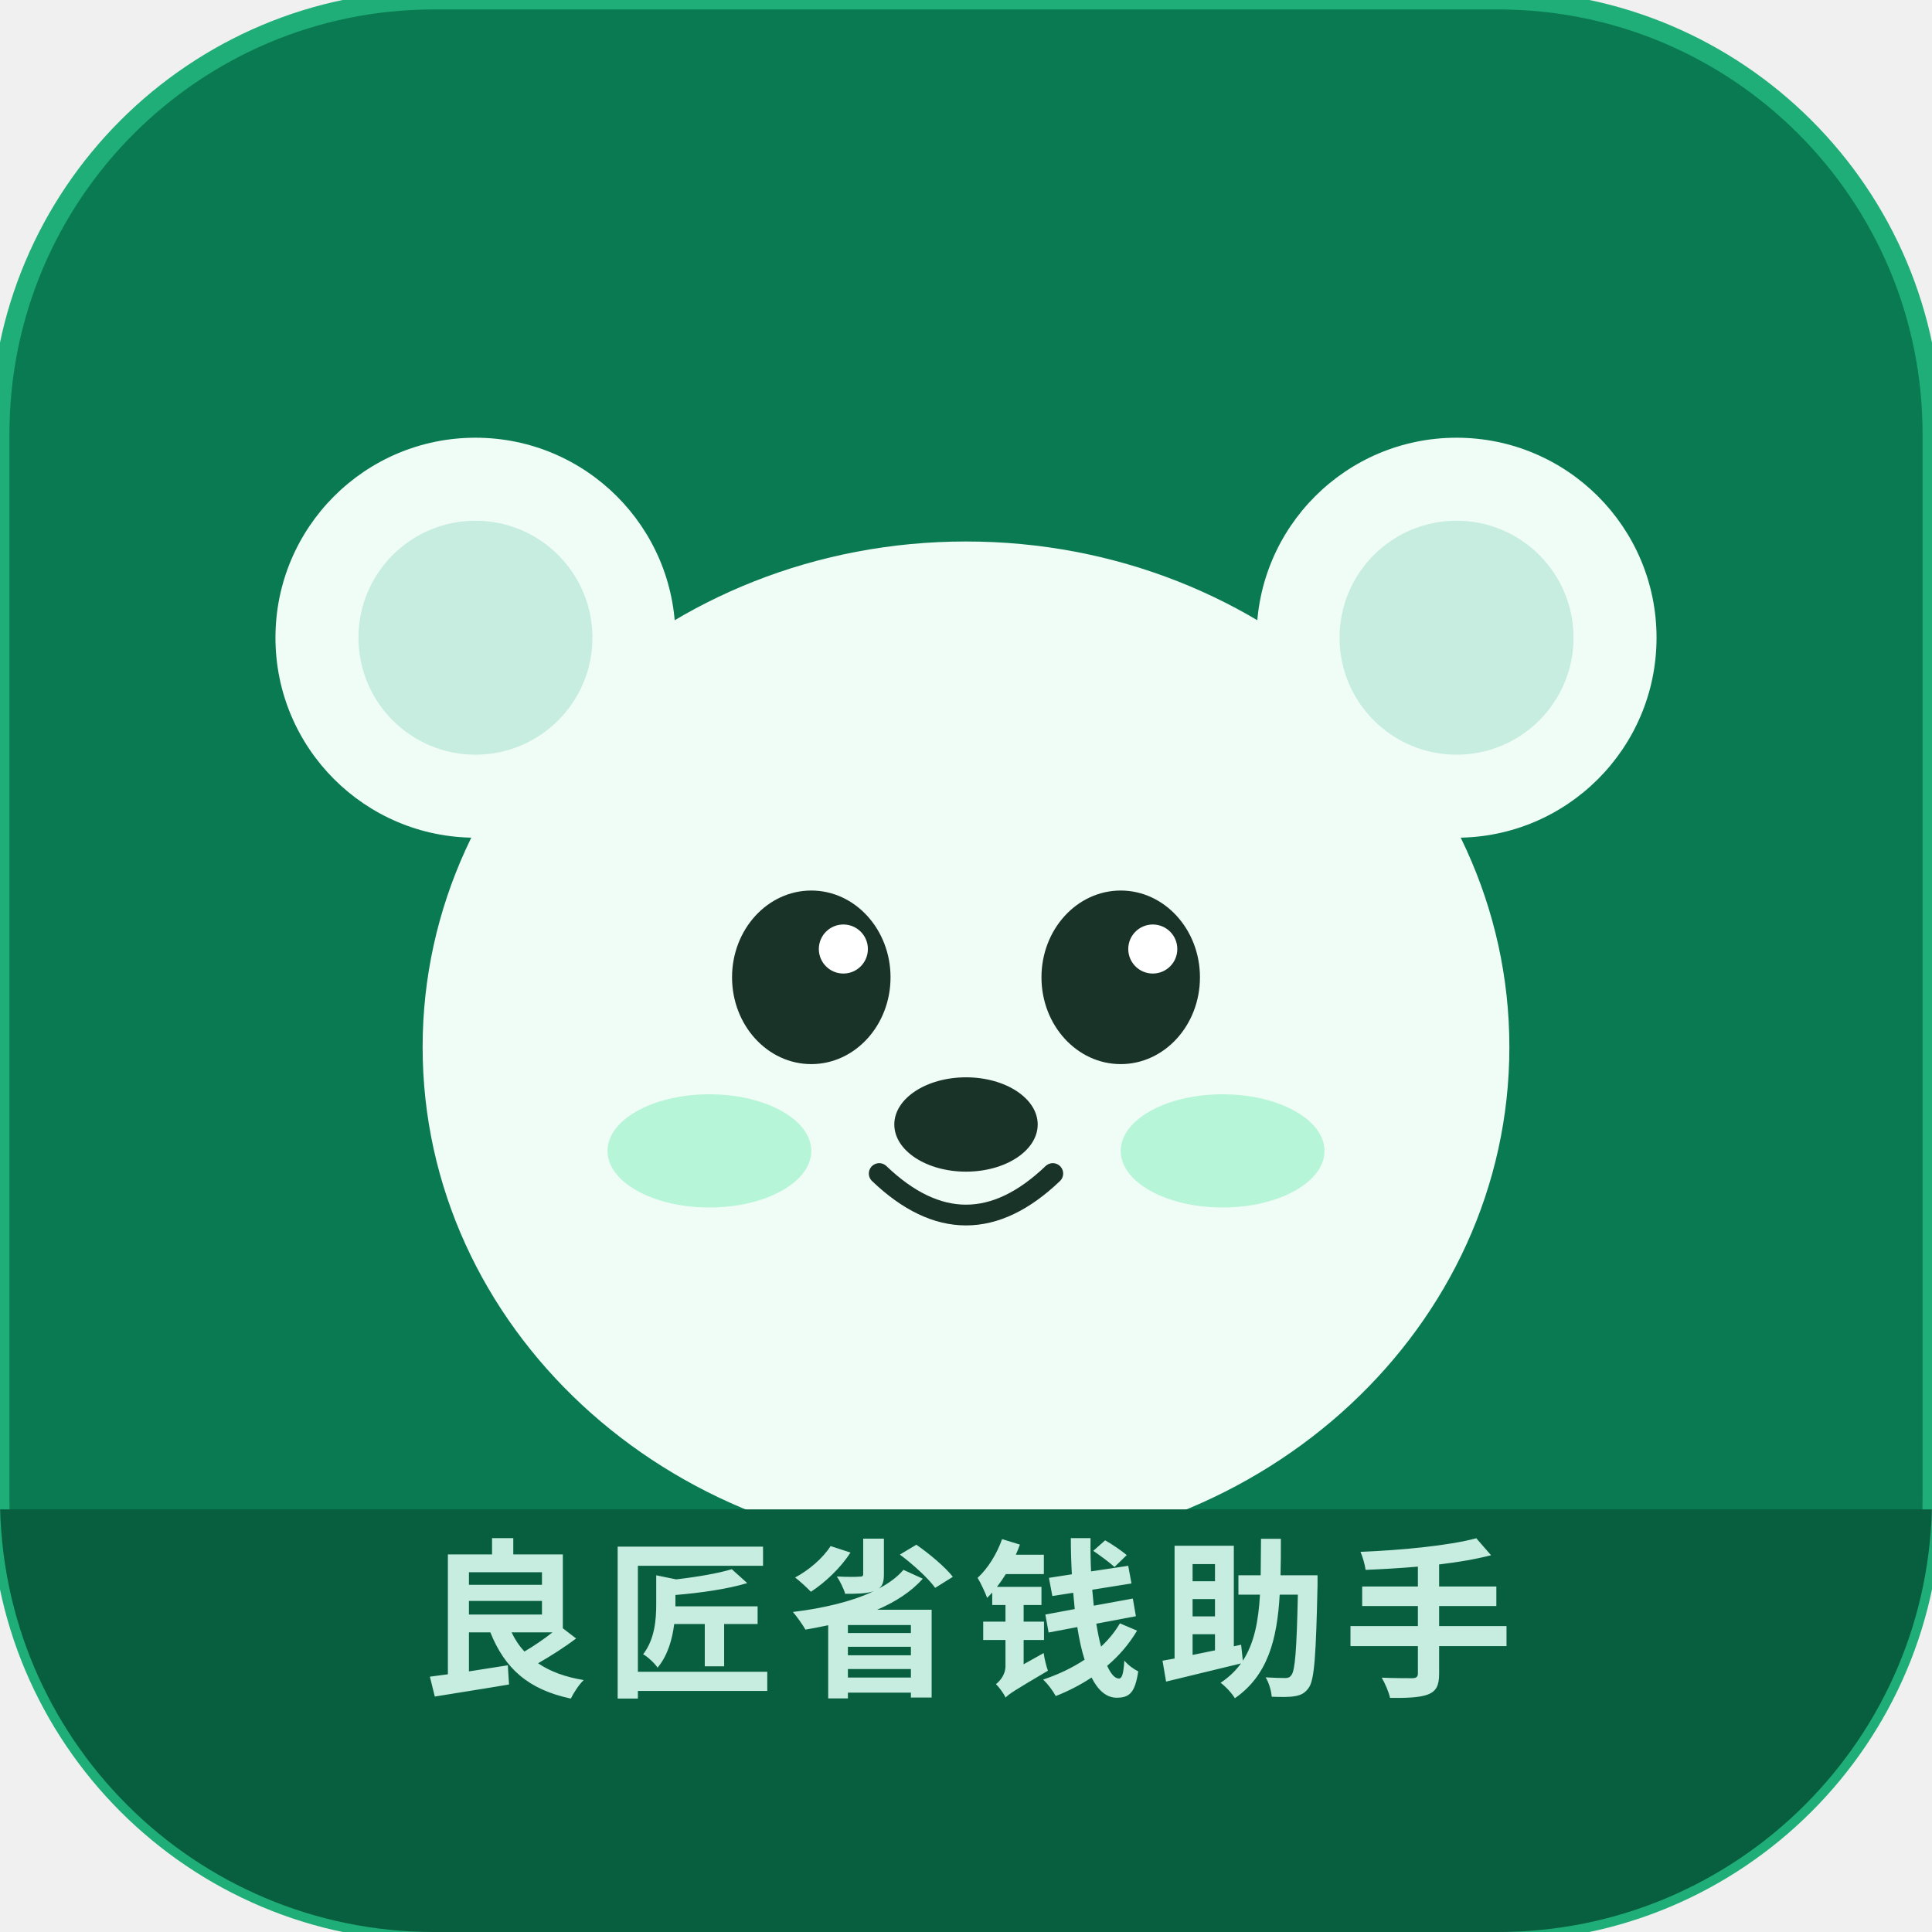
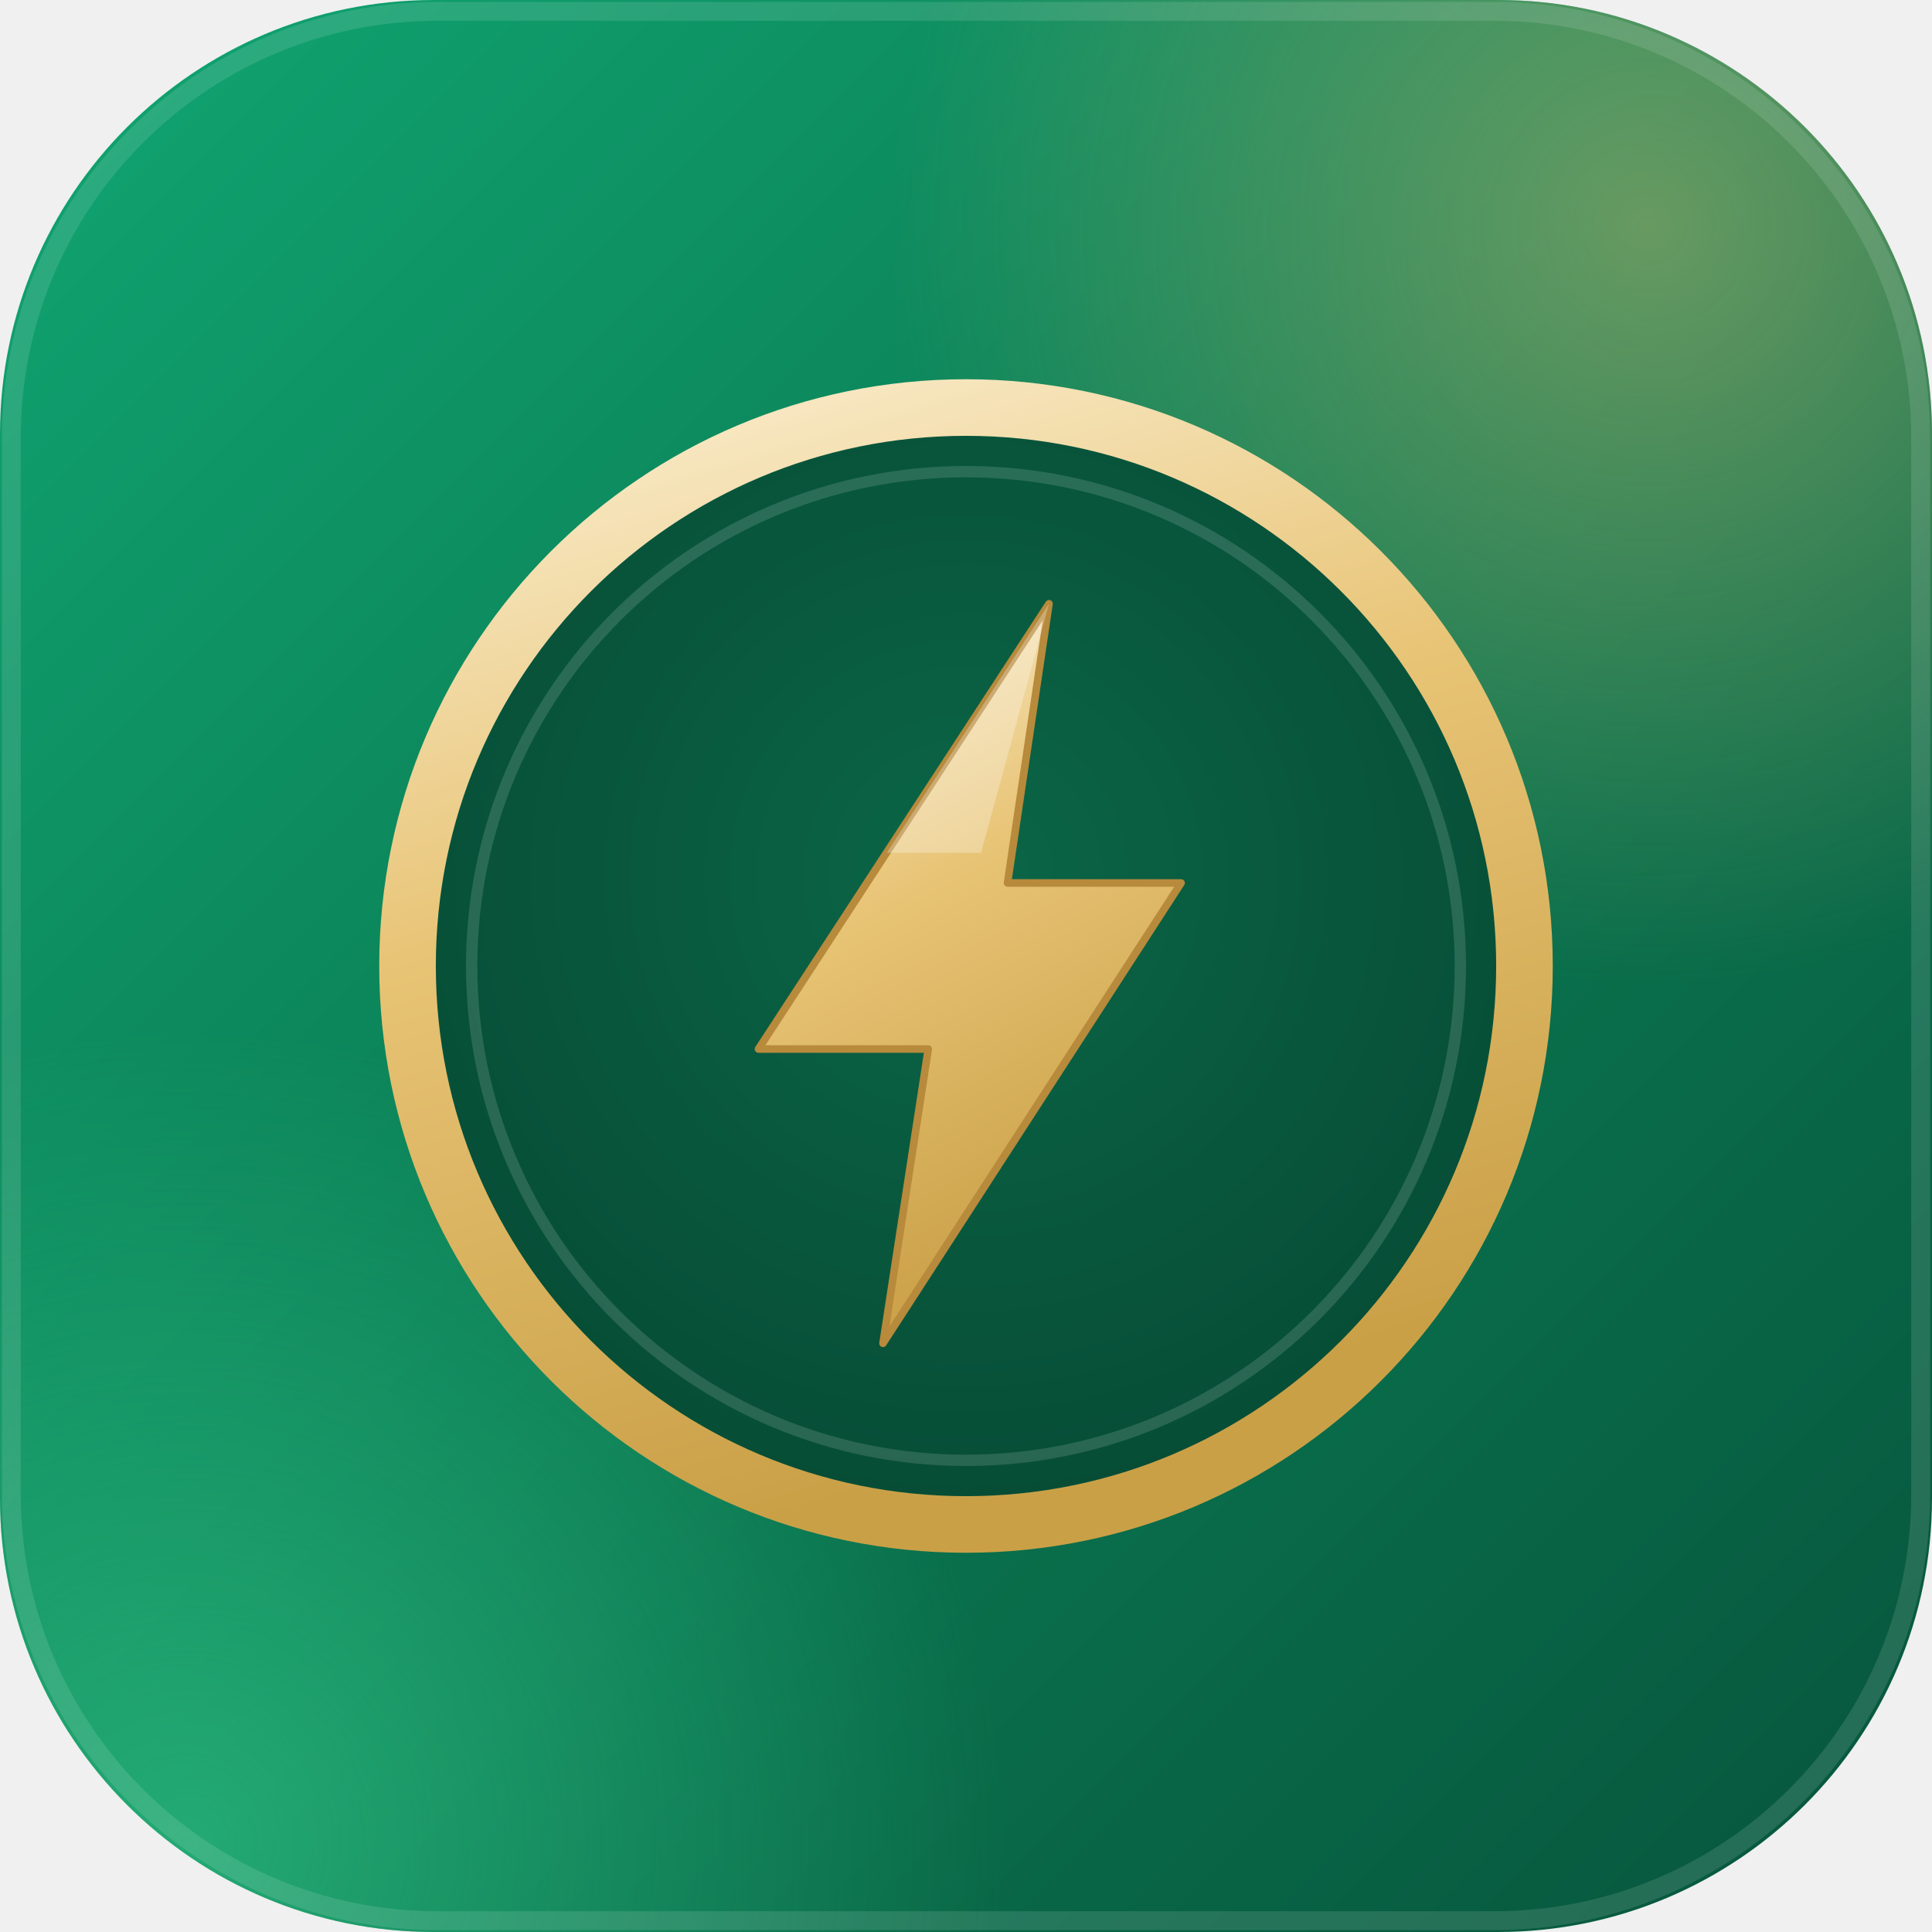
<svg xmlns="http://www.w3.org/2000/svg" width="1024" height="1024" viewBox="0 0 1024 1024">
  <defs>
-     <clipPath id="sq">
-       <rect x="0" y="0" width="1024" height="1024" rx="230" />
-     </clipPath>
+     <linearGradient id="bg" x1="0" y1="0" x2="1" y2="1">
+       <stop offset="0" stop-color="#11a673" />
+       <stop offset="0.5" stop-color="#0a7a52" />
+       <stop offset="1" stop-color="#07543c" />
+     </linearGradient>
+     <radialGradient id="glowG" cx="0.85" cy="0.12" r="0.6">
+       <stop offset="0" stop-color="#e8c476" stop-opacity="0.42" />
+       <stop offset="0.65" stop-color="#e8c476" stop-opacity="0" />
+     </radialGradient>
+     <radialGradient id="glowGr" cx="0.1" cy="0.95" r="0.7">
+       <stop offset="0" stop-color="#3ddc97" stop-opacity="0.5" />
+       <stop offset="0.6" stop-color="#3ddc97" stop-opacity="0" />
+     </radialGradient>
+     <linearGradient id="gold" x1="0" y1="0" x2="0.3" y2="1">
+       <stop offset="0" stop-color="#fbf0d4" />
+       <stop offset="0.45" stop-color="#e8c476" />
+       <stop offset="1" stop-color="#caa047" />
+     </linearGradient>
+     <radialGradient id="disc" cx="0.5" cy="0.42" r="0.62">
+       <stop offset="0" stop-color="#0b6647" />
+       <stop offset="1" stop-color="#064a34" />
+     </radialGradient>
  </defs>
-   <rect x="0" y="0" width="1024" height="1024" rx="230" fill="#0a7a52" />
-   <rect x="0" y="0" width="1024" height="1024" rx="230" fill="none" stroke="#1fae78" stroke-width="10" />
-   <ellipse cx="512" cy="555" rx="288" ry="268" fill="#f0fdf7" />
-   <circle cx="252" cy="338" r="106" fill="#f0fdf7" />
-   <circle cx="772" cy="338" r="106" fill="#f0fdf7" />
-   <circle cx="252" cy="338" r="62" fill="#c6ede0" />
-   <circle cx="772" cy="338" r="62" fill="#c6ede0" />
-   <ellipse cx="430" cy="518" rx="42" ry="46" fill="#1a3328" />
-   <ellipse cx="594" cy="518" rx="42" ry="46" fill="#1a3328" />
-   <circle cx="447" cy="503" r="13" fill="#ffffff" />
-   <circle cx="611" cy="503" r="13" fill="#ffffff" />
-   <ellipse cx="512" cy="596" rx="38" ry="25" fill="#1a3328" />
-   <path d="M466 622 Q512 666 558 622" fill="none" stroke="#1a3328" stroke-width="11" stroke-linecap="round" />
-   <ellipse cx="376" cy="610" rx="54" ry="30" fill="#86efbd" opacity="0.55" />
-   <ellipse cx="648" cy="610" rx="54" ry="30" fill="#86efbd" opacity="0.55" />
-   <rect x="0" y="800" width="1024" height="224" fill="#085f40" clip-path="url(#sq)" />
-   <text x="512" y="892" text-anchor="middle" font-family="'PingFang SC','Hiragino Sans GB','Helvetica Neue',sans-serif" font-size="90" font-weight="700" fill="#c6ede0" letter-spacing="8">良匠省钱助手</text>
+   <rect x="0" y="0" width="1024" height="1024" rx="230" fill="url(#bg)" />
+   <rect x="0" y="0" width="1024" height="1024" rx="230" fill="url(#glowG)" />
+   <rect x="0" y="0" width="1024" height="1024" rx="230" fill="url(#glowGr)" />
+   <rect x="6" y="6" width="1012" height="1012" rx="226" fill="none" stroke="#ffffff" stroke-opacity="0.12" stroke-width="10" />
+   <circle cx="512" cy="512" r="296" fill="url(#disc)" />
+   <circle cx="512" cy="512" r="296" fill="none" stroke="url(#gold)" stroke-width="30" />
+   <circle cx="512" cy="512" r="262" fill="none" stroke="#ffffff" stroke-opacity="0.14" stroke-width="6" />
+   <path d="M556 320 L402 556 L492 556 L468 712 L626 468 L534 468 Z" fill="url(#gold)" stroke="#b78a3c" stroke-width="4" stroke-linejoin="round" />
+   <path d="M556 320 L470 452 L520 452 Z" fill="#ffffff" fill-opacity="0.28" />
</svg>
